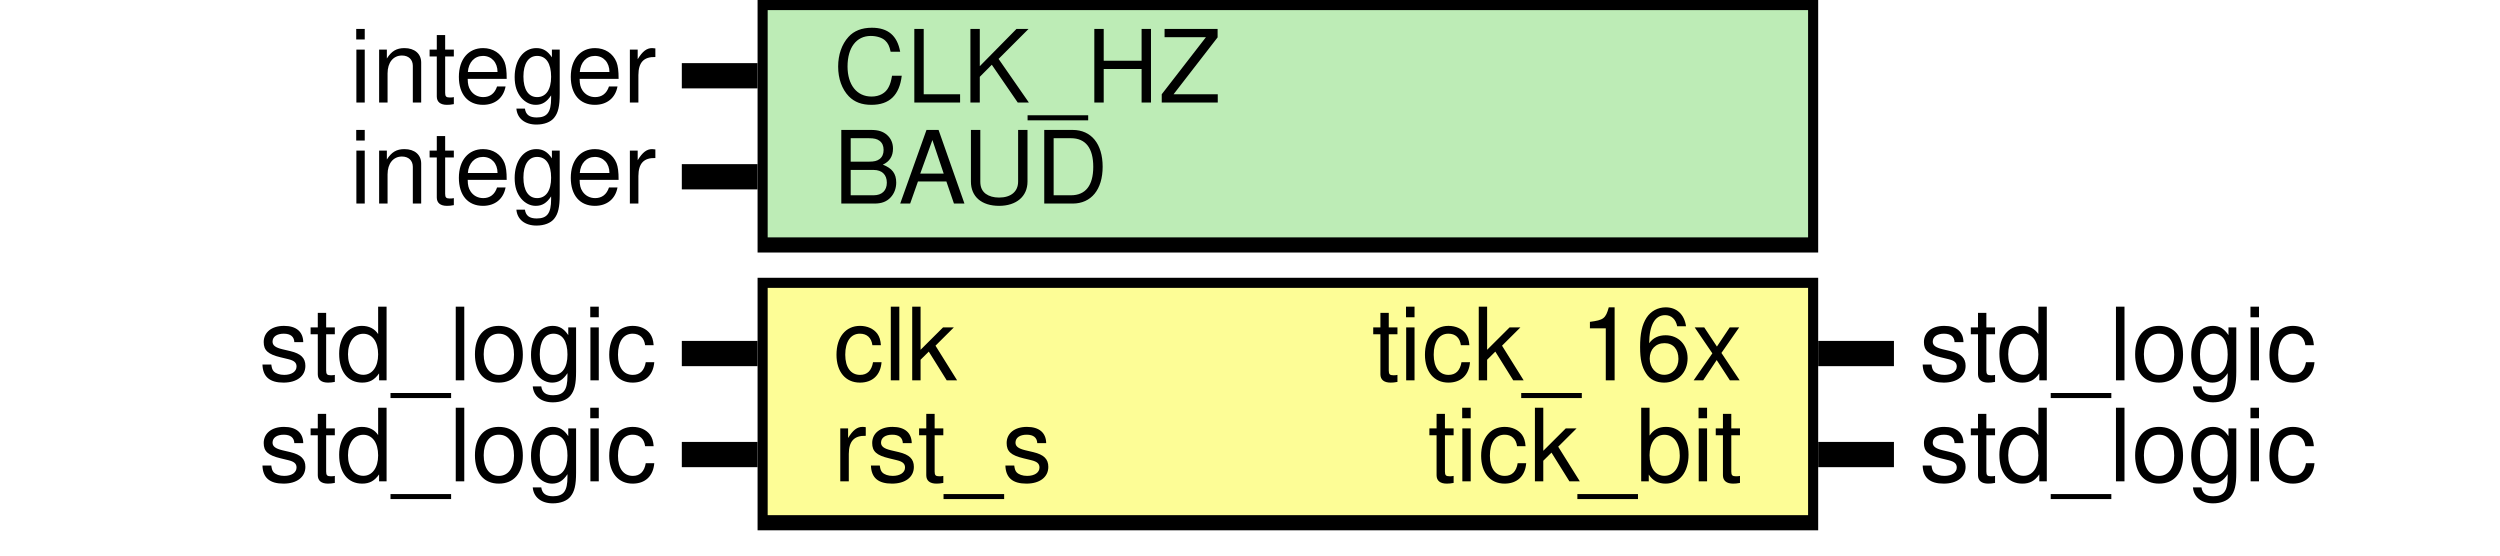
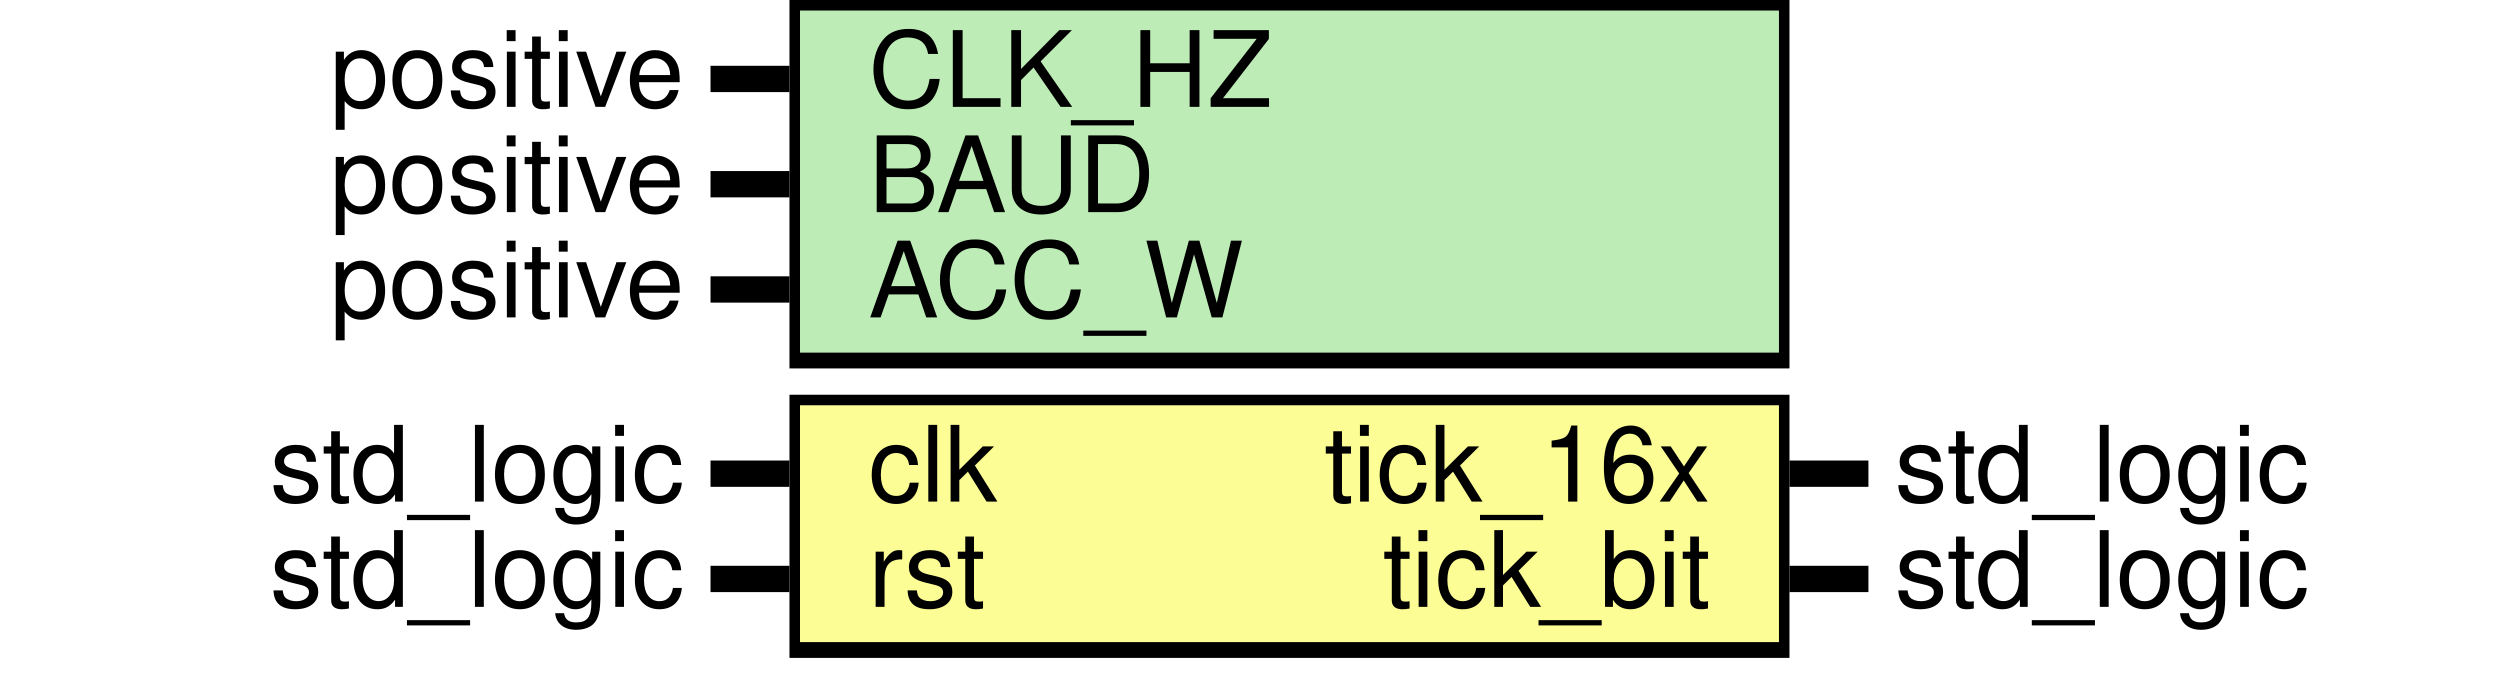
- <svg xmlns="http://www.w3.org/2000/svg" xmlns:ns1="http://svgjs.com/svgjs" version="1.1" viewBox="0 0 495 110">
+ <svg xmlns="http://www.w3.org/2000/svg" xmlns:ns1="http://svgjs.com/svgjs" version="1.1" viewBox="0 0 475 130">
  <svg id="SvgjsSvg1002" width="2" height="0" focusable="false" style="overflow:hidden;top:-100%;left:-100%;position:absolute;opacity:0">
    <polyline id="SvgjsPolyline1003" points="135,0 150,0" />
    <path id="SvgjsPath1004" d="M0 0 " />
  </svg>
-   <rect id="SvgjsRect1006" width="210" height="50" fill="black" x="150" y="0" />
-   <rect id="SvgjsRect1007" width="206" height="45" fill="#bdecb6" x="152" y="2" />
+   <rect id="SvgjsRect1006" width="190" height="70" fill="black" x="150" y="0" />
+   <rect id="SvgjsRect1007" width="186" height="65" fill="#bdecb6" x="152" y="2" />
  <text id="SvgjsText1008" font-family="Helvetica" x="130" y="-5.698" font-size="20" text-anchor="end" family="Helvetica" size="20" anchor="end" ns1:data="{&quot;leading&quot;:&quot;1.3&quot;}">
-     <tspan id="SvgjsTspan1009" dy="26" x="130" ns1:data="{&quot;newLined&quot;:true}">   integer </tspan>
+     <tspan id="SvgjsTspan1009" dy="26" x="130" ns1:data="{&quot;newLined&quot;:true}">   positive </tspan>
  </text>
  <text id="SvgjsText1010" font-family="Helvetica" x="165" y="-5.698" font-size="20" text-anchor="start" family="Helvetica" size="20" anchor="start" ns1:data="{&quot;leading&quot;:&quot;1.3&quot;}">
    <tspan id="SvgjsTspan1011" dy="26" x="165" ns1:data="{&quot;newLined&quot;:true}">   CLK_HZ </tspan>
  </text>
  <line id="SvgjsLine1012" x1="135" y1="15" x2="150" y2="15" stroke-linecap="rec" stroke="black" stroke-width="5" />
  <text id="SvgjsText1013" font-family="Helvetica" x="130" y="14.302" font-size="20" text-anchor="end" family="Helvetica" size="20" anchor="end" ns1:data="{&quot;leading&quot;:&quot;1.3&quot;}">
-     <tspan id="SvgjsTspan1014" dy="26" x="130" ns1:data="{&quot;newLined&quot;:true}">   integer </tspan>
+     <tspan id="SvgjsTspan1014" dy="26" x="130" ns1:data="{&quot;newLined&quot;:true}">   positive </tspan>
  </text>
  <text id="SvgjsText1015" font-family="Helvetica" x="165" y="14.302" font-size="20" text-anchor="start" family="Helvetica" size="20" anchor="start" ns1:data="{&quot;leading&quot;:&quot;1.3&quot;}">
    <tspan id="SvgjsTspan1016" dy="26" x="165" ns1:data="{&quot;newLined&quot;:true}">   BAUD </tspan>
  </text>
  <line id="SvgjsLine1017" x1="135" y1="35" x2="150" y2="35" stroke-linecap="rec" stroke="black" stroke-width="5" />
-   <rect id="SvgjsRect1018" width="210" height="50" fill="black" x="150" y="55" />
-   <rect id="SvgjsRect1019" width="206" height="45" fill="#fdfd96" x="152" y="57" />
-   <text id="SvgjsText1020" font-family="Helvetica" x="130" y="49.302" font-size="20" text-anchor="end" family="Helvetica" size="20" anchor="end" ns1:data="{&quot;leading&quot;:&quot;1.3&quot;}">
-     <tspan id="SvgjsTspan1021" dy="26" x="130" ns1:data="{&quot;newLined&quot;:true}">   std_logic </tspan>
+   <text id="SvgjsText1018" font-family="Helvetica" x="130" y="34.302" font-size="20" text-anchor="end" family="Helvetica" size="20" anchor="end" ns1:data="{&quot;leading&quot;:&quot;1.3&quot;}">
+     <tspan id="SvgjsTspan1019" dy="26" x="130" ns1:data="{&quot;newLined&quot;:true}">   positive </tspan>
  </text>
-   <text id="SvgjsText1022" font-family="Helvetica" x="165" y="49.302" font-size="20" text-anchor="start" family="Helvetica" size="20" anchor="start" ns1:data="{&quot;leading&quot;:&quot;1.3&quot;}">
-     <tspan id="SvgjsTspan1023" dy="26" x="165" ns1:data="{&quot;newLined&quot;:true}">   clk </tspan>
+   <text id="SvgjsText1020" font-family="Helvetica" x="165" y="34.302" font-size="20" text-anchor="start" family="Helvetica" size="20" anchor="start" ns1:data="{&quot;leading&quot;:&quot;1.3&quot;}">
+     <tspan id="SvgjsTspan1021" dy="26" x="165" ns1:data="{&quot;newLined&quot;:true}">   ACC_W </tspan>
  </text>
-   <line id="SvgjsLine1024" x1="135" y1="70" x2="150" y2="70" stroke-linecap="rec" stroke="black" stroke-width="5" />
+   <line id="SvgjsLine1022" x1="135" y1="55" x2="150" y2="55" stroke-linecap="rec" stroke="black" stroke-width="5" />
+   <rect id="SvgjsRect1023" width="190" height="50" fill="black" x="150" y="75" />
+   <rect id="SvgjsRect1024" width="186" height="45" fill="#fdfd96" x="152" y="77" />
  <text id="SvgjsText1025" font-family="Helvetica" x="130" y="69.302" font-size="20" text-anchor="end" family="Helvetica" size="20" anchor="end" ns1:data="{&quot;leading&quot;:&quot;1.3&quot;}">
    <tspan id="SvgjsTspan1026" dy="26" x="130" ns1:data="{&quot;newLined&quot;:true}">   std_logic </tspan>
  </text>
  <text id="SvgjsText1027" font-family="Helvetica" x="165" y="69.302" font-size="20" text-anchor="start" family="Helvetica" size="20" anchor="start" ns1:data="{&quot;leading&quot;:&quot;1.3&quot;}">
-     <tspan id="SvgjsTspan1028" dy="26" x="165" ns1:data="{&quot;newLined&quot;:true}">   rst_s </tspan>
+     <tspan id="SvgjsTspan1028" dy="26" x="165" ns1:data="{&quot;newLined&quot;:true}">   clk </tspan>
  </text>
  <line id="SvgjsLine1029" x1="135" y1="90" x2="150" y2="90" stroke-linecap="rec" stroke="black" stroke-width="5" />
-   <text id="SvgjsText1030" font-family="Helvetica" x="380" y="49.302" font-size="20" text-anchor="start" family="Helvetica" size="20" anchor="start" ns1:data="{&quot;leading&quot;:&quot;1.3&quot;}">
-     <tspan id="SvgjsTspan1031" dy="26" x="380" ns1:data="{&quot;newLined&quot;:true}">   std_logic </tspan>
+   <text id="SvgjsText1030" font-family="Helvetica" x="130" y="89.302" font-size="20" text-anchor="end" family="Helvetica" size="20" anchor="end" ns1:data="{&quot;leading&quot;:&quot;1.3&quot;}">
+     <tspan id="SvgjsTspan1031" dy="26" x="130" ns1:data="{&quot;newLined&quot;:true}">   std_logic </tspan>
  </text>
-   <text id="SvgjsText1032" font-family="Helvetica" x="345" y="49.302" font-size="20" text-anchor="end" family="Helvetica" size="20" anchor="end" ns1:data="{&quot;leading&quot;:&quot;1.3&quot;}">
-     <tspan id="SvgjsTspan1033" dy="26" x="345" ns1:data="{&quot;newLined&quot;:true}">   tick_16x </tspan>
+   <text id="SvgjsText1032" font-family="Helvetica" x="165" y="89.302" font-size="20" text-anchor="start" family="Helvetica" size="20" anchor="start" ns1:data="{&quot;leading&quot;:&quot;1.3&quot;}">
+     <tspan id="SvgjsTspan1033" dy="26" x="165" ns1:data="{&quot;newLined&quot;:true}">   rst </tspan>
  </text>
-   <line id="SvgjsLine1034" x1="360" y1="70" x2="375" y2="70" stroke-linecap="rec" stroke="black" stroke-width="5" />
-   <text id="SvgjsText1035" font-family="Helvetica" x="380" y="69.302" font-size="20" text-anchor="start" family="Helvetica" size="20" anchor="start" ns1:data="{&quot;leading&quot;:&quot;1.3&quot;}">
-     <tspan id="SvgjsTspan1036" dy="26" x="380" ns1:data="{&quot;newLined&quot;:true}">   std_logic </tspan>
+   <line id="SvgjsLine1034" x1="135" y1="110" x2="150" y2="110" stroke-linecap="rec" stroke="black" stroke-width="5" />
+   <text id="SvgjsText1035" font-family="Helvetica" x="360" y="69.302" font-size="20" text-anchor="start" family="Helvetica" size="20" anchor="start" ns1:data="{&quot;leading&quot;:&quot;1.3&quot;}">
+     <tspan id="SvgjsTspan1036" dy="26" x="360" ns1:data="{&quot;newLined&quot;:true}">   std_logic </tspan>
  </text>
-   <text id="SvgjsText1037" font-family="Helvetica" x="345" y="69.302" font-size="20" text-anchor="end" family="Helvetica" size="20" anchor="end" ns1:data="{&quot;leading&quot;:&quot;1.3&quot;}">
-     <tspan id="SvgjsTspan1038" dy="26" x="345" ns1:data="{&quot;newLined&quot;:true}">   tick_bit </tspan>
+   <text id="SvgjsText1037" font-family="Helvetica" x="325" y="69.302" font-size="20" text-anchor="end" family="Helvetica" size="20" anchor="end" ns1:data="{&quot;leading&quot;:&quot;1.3&quot;}">
+     <tspan id="SvgjsTspan1038" dy="26" x="325" ns1:data="{&quot;newLined&quot;:true}">   tick_16x </tspan>
  </text>
-   <line id="SvgjsLine1039" x1="360" y1="90" x2="375" y2="90" stroke-linecap="rec" stroke="black" stroke-width="5" />
+   <line id="SvgjsLine1039" x1="340" y1="90" x2="355" y2="90" stroke-linecap="rec" stroke="black" stroke-width="5" />
+   <text id="SvgjsText1040" font-family="Helvetica" x="360" y="89.302" font-size="20" text-anchor="start" family="Helvetica" size="20" anchor="start" ns1:data="{&quot;leading&quot;:&quot;1.3&quot;}">
+     <tspan id="SvgjsTspan1041" dy="26" x="360" ns1:data="{&quot;newLined&quot;:true}">   std_logic </tspan>
+   </text>
+   <text id="SvgjsText1042" font-family="Helvetica" x="325" y="89.302" font-size="20" text-anchor="end" family="Helvetica" size="20" anchor="end" ns1:data="{&quot;leading&quot;:&quot;1.3&quot;}">
+     <tspan id="SvgjsTspan1043" dy="26" x="325" ns1:data="{&quot;newLined&quot;:true}">   tick_bit </tspan>
+   </text>
+   <line id="SvgjsLine1044" x1="340" y1="110" x2="355" y2="110" stroke-linecap="rec" stroke="black" stroke-width="5" />
</svg>
